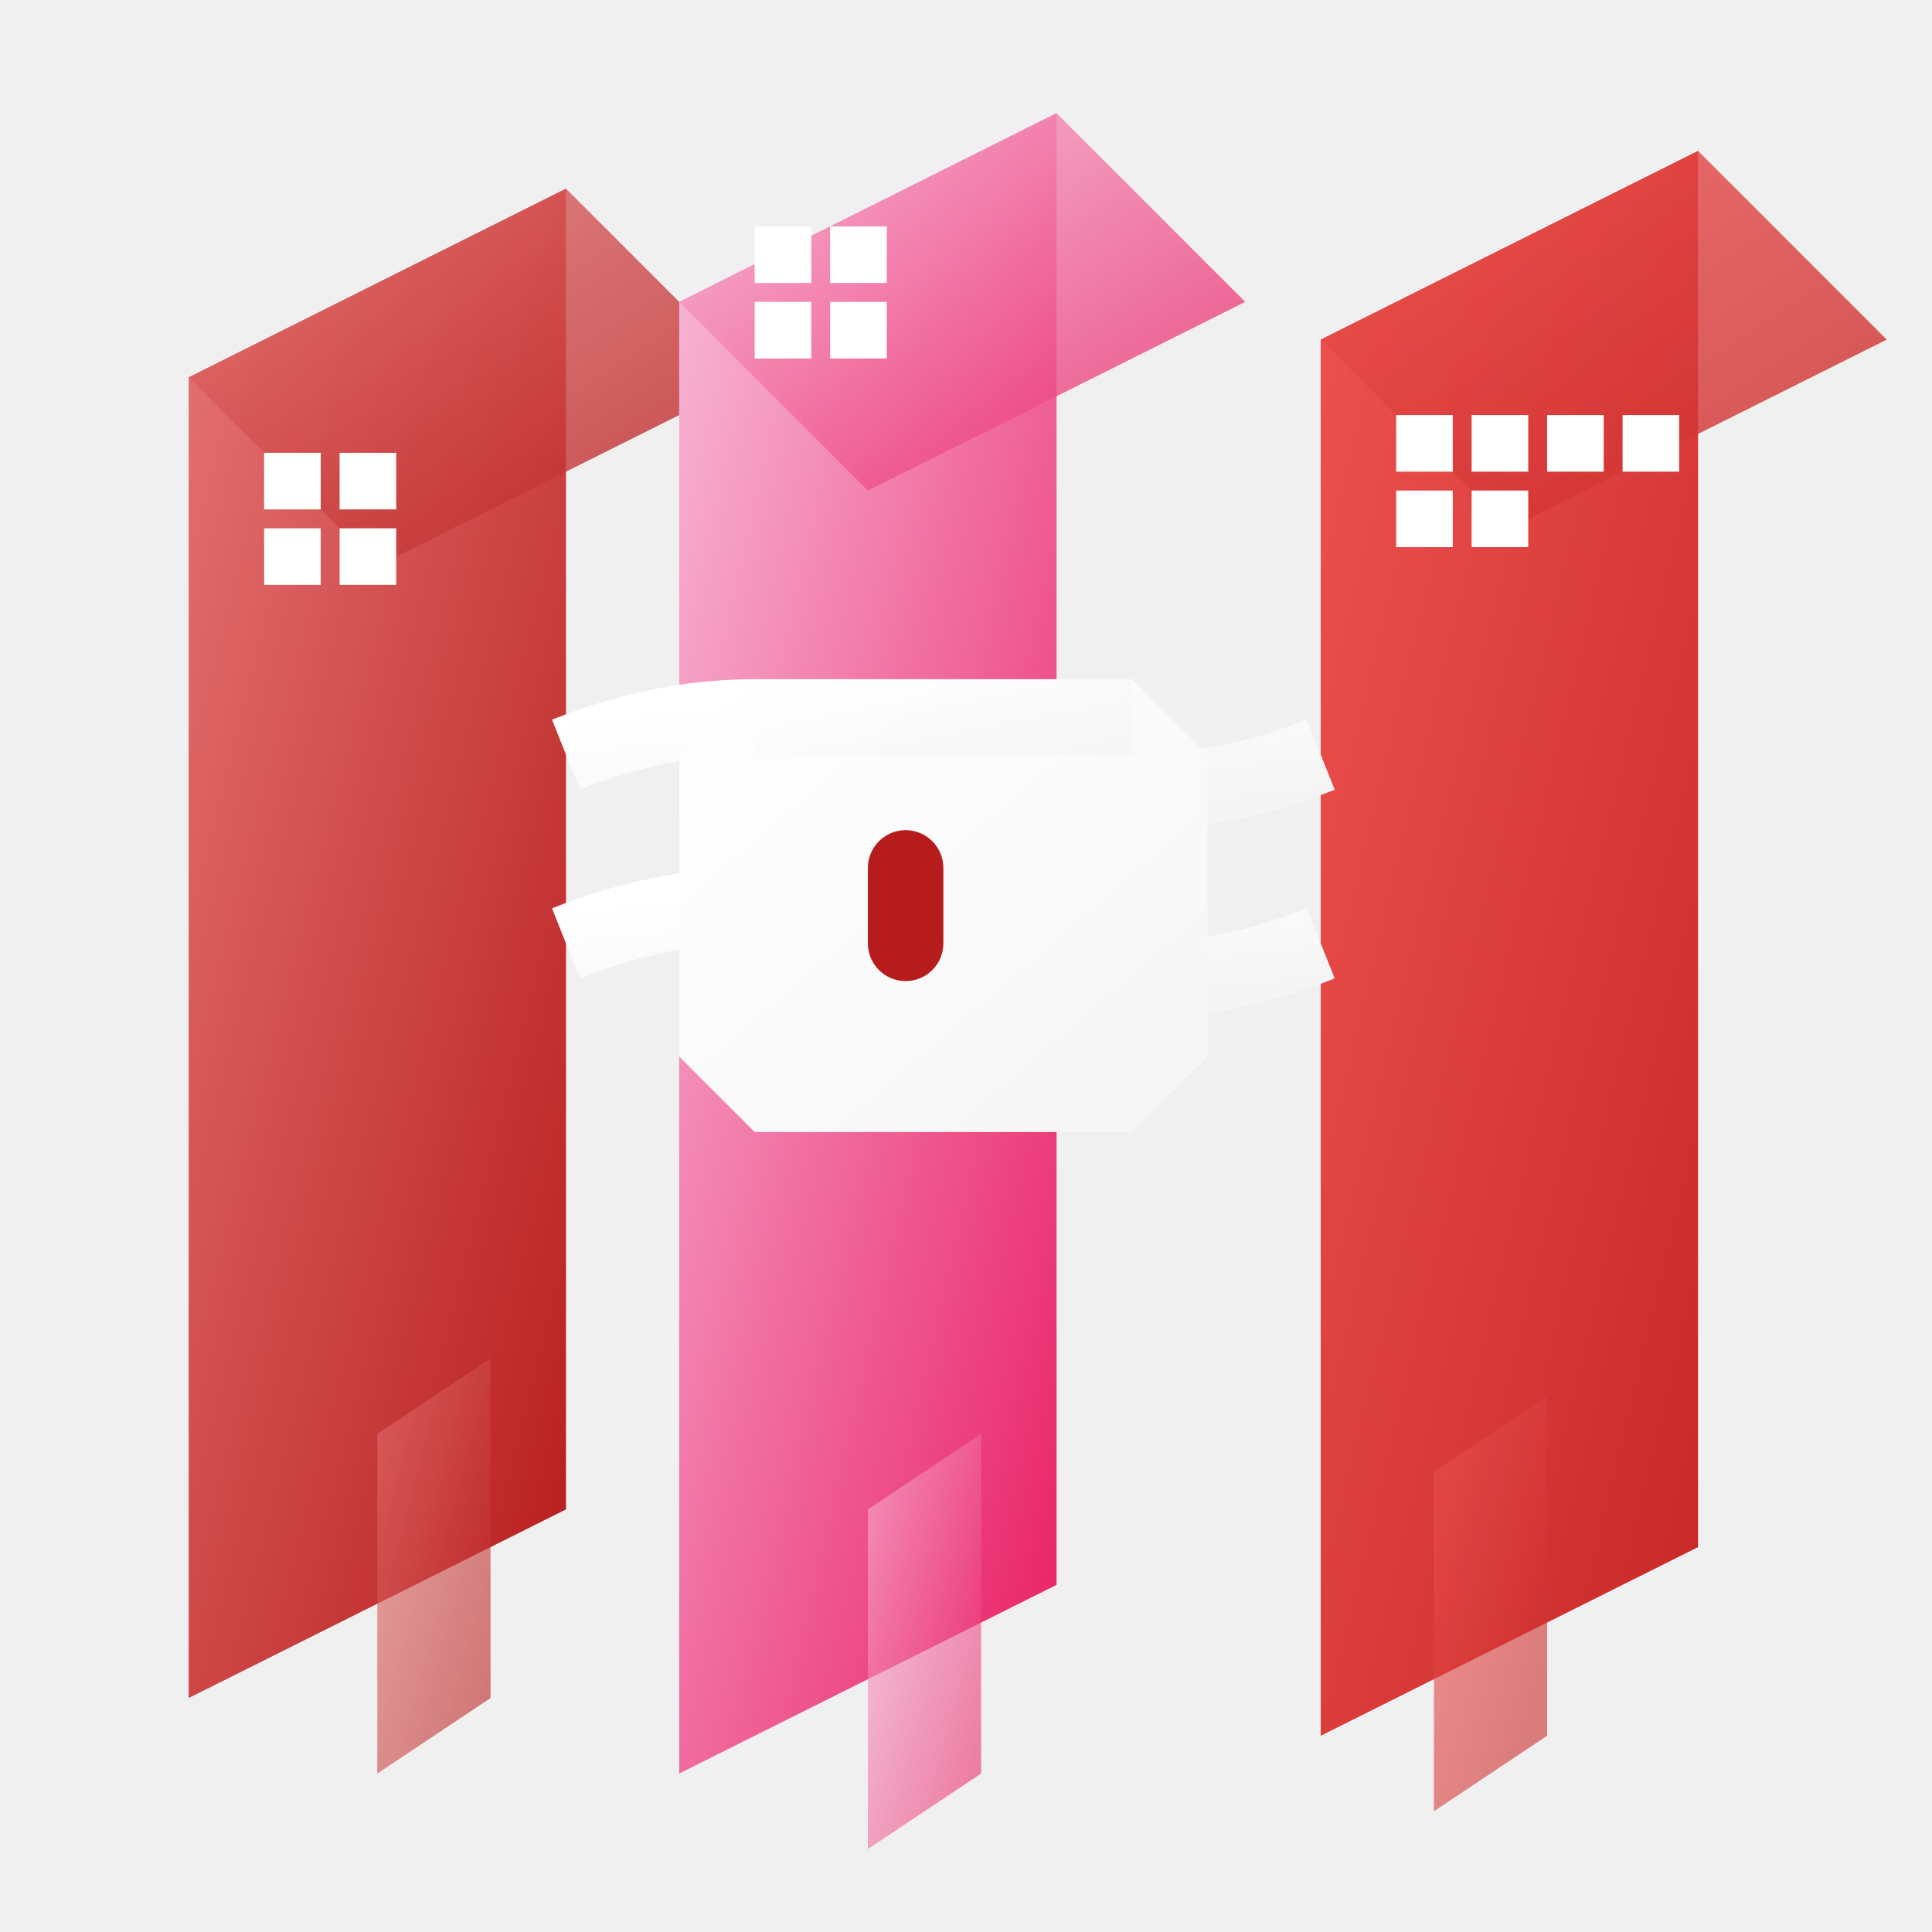
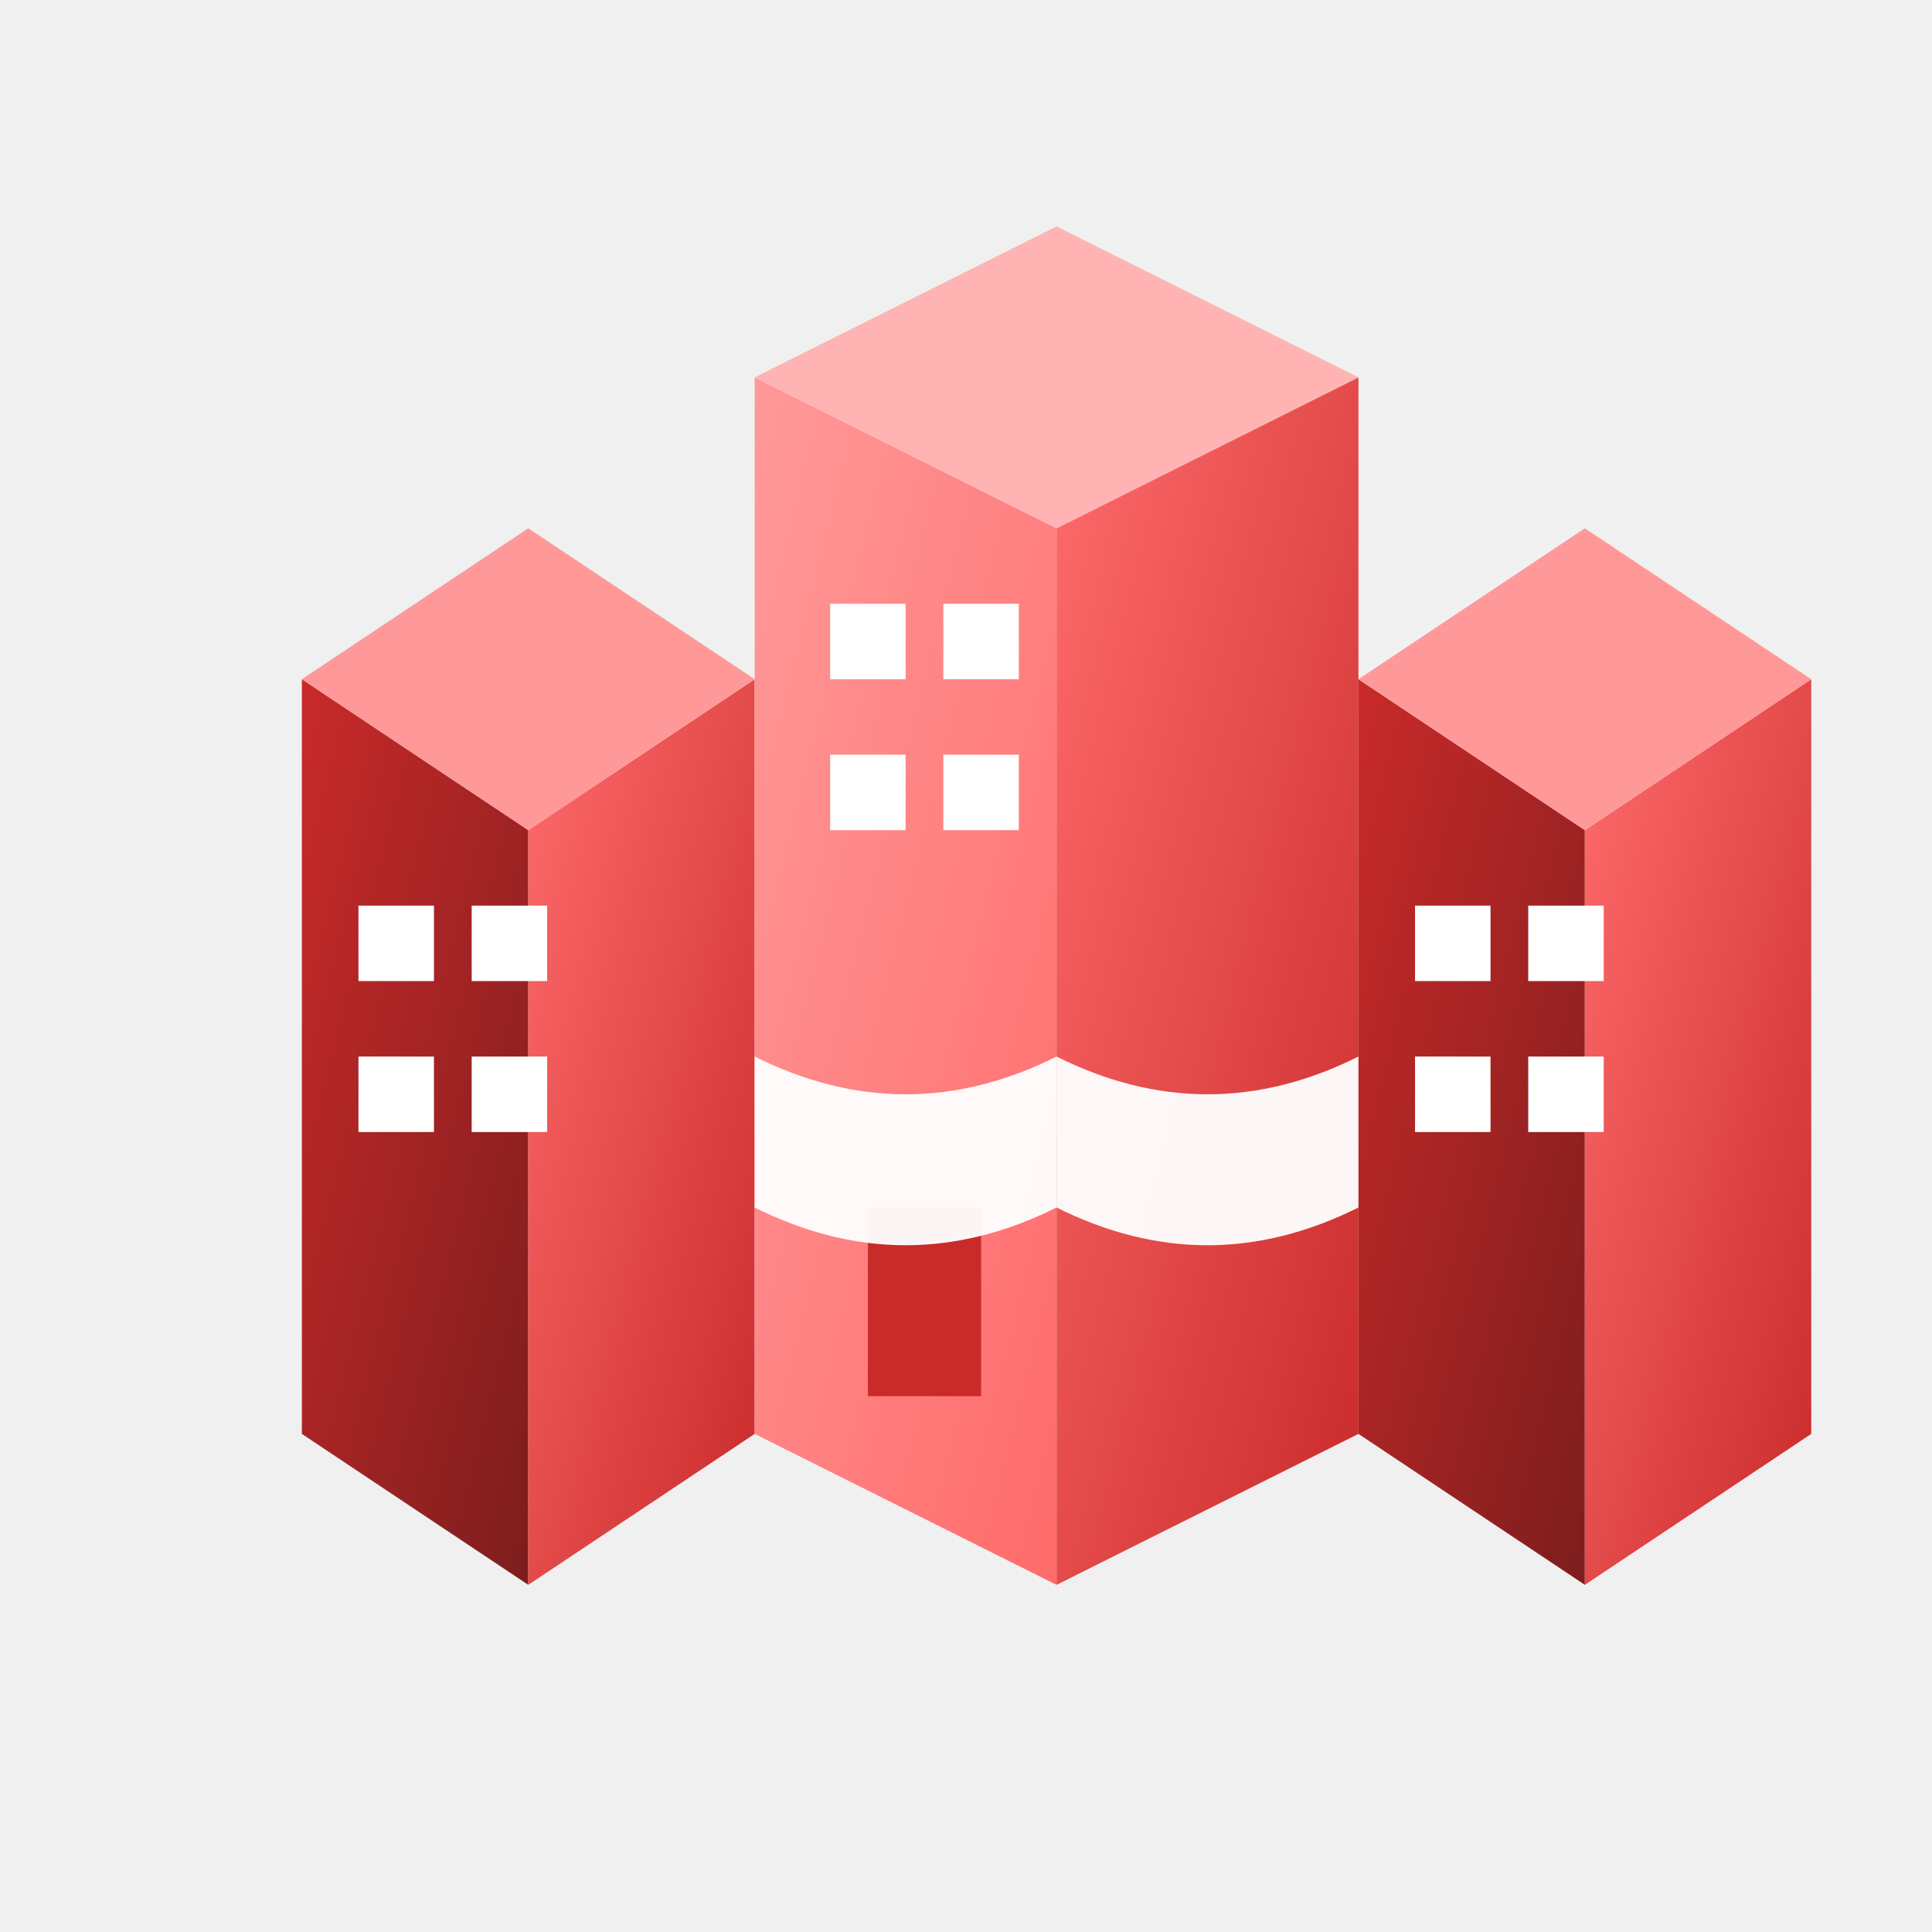
- <svg xmlns="http://www.w3.org/2000/svg" width="512" height="512" viewBox="0 0 512 512" fill="none">
+ <svg xmlns="http://www.w3.org/2000/svg" viewBox="0 0 512 512">
  <defs>
-     <linearGradient id="building1" x1="0%" y1="0%" x2="100%" y2="100%">
-       <stop offset="0%" style="stop-color:#E57373;stop-opacity:1" />
-       <stop offset="100%" style="stop-color:#B71C1C;stop-opacity:1" />
+     <linearGradient id="redGradient" x1="0%" y1="0%" x2="100%" y2="100%">
+       <stop offset="0%" style="stop-color:#FF6B6B;stop-opacity:1" />
+       <stop offset="100%" style="stop-color:#C92A2A;stop-opacity:1" />
    </linearGradient>
-     <linearGradient id="building2" x1="0%" y1="0%" x2="100%" y2="100%">
-       <stop offset="0%" style="stop-color:#F8BBD9;stop-opacity:1" />
-       <stop offset="100%" style="stop-color:#E91E63;stop-opacity:1" />
+     <linearGradient id="pinkGradient" x1="0%" y1="0%" x2="100%" y2="100%">
+       <stop offset="0%" style="stop-color:#FF9999;stop-opacity:1" />
+       <stop offset="100%" style="stop-color:#FF6B6B;stop-opacity:1" />
    </linearGradient>
-     <linearGradient id="building3" x1="0%" y1="0%" x2="100%" y2="100%">
-       <stop offset="0%" style="stop-color:#EF5350;stop-opacity:1" />
-       <stop offset="100%" style="stop-color:#C62828;stop-opacity:1" />
-     </linearGradient>
-     <linearGradient id="connector" x1="0%" y1="0%" x2="100%" y2="100%">
-       <stop offset="0%" style="stop-color:#FFFFFF;stop-opacity:1" />
-       <stop offset="100%" style="stop-color:#F5F5F5;stop-opacity:1" />
+     <linearGradient id="darkRedGradient" x1="0%" y1="0%" x2="100%" y2="100%">
+       <stop offset="0%" style="stop-color:#C92A2A;stop-opacity:1" />
+       <stop offset="100%" style="stop-color:#7D1D1D;stop-opacity:1" />
    </linearGradient>
  </defs>
-   <polygon points="50,100 150,50 150,400 50,450" fill="url(#building1)" />
-   <polygon points="50,100 150,50 200,100 100,150" fill="url(#building1)" opacity="0.8" />
-   <rect x="70" y="120" width="15" height="15" fill="white" />
-   <rect x="90" y="120" width="15" height="15" fill="white" />
-   <rect x="70" y="140" width="15" height="15" fill="white" />
-   <rect x="90" y="140" width="15" height="15" fill="white" />
-   <polygon points="180,80 280,30 280,420 180,470" fill="url(#building2)" />
-   <polygon points="180,80 280,30 330,80 230,130" fill="url(#building2)" opacity="0.8" />
-   <rect x="200" y="60" width="15" height="15" fill="white" />
-   <rect x="220" y="60" width="15" height="15" fill="white" />
-   <rect x="200" y="80" width="15" height="15" fill="white" />
-   <rect x="220" y="80" width="15" height="15" fill="white" />
-   <polygon points="350,90 450,40 450,410 350,460" fill="url(#building3)" />
-   <polygon points="350,90 450,40 500,90 400,140" fill="url(#building3)" opacity="0.8" />
-   <rect x="370" y="110" width="15" height="15" fill="white" />
-   <rect x="390" y="110" width="15" height="15" fill="white" />
-   <rect x="410" y="110" width="15" height="15" fill="white" />
-   <rect x="430" y="110" width="15" height="15" fill="white" />
-   <rect x="370" y="130" width="15" height="15" fill="white" />
-   <rect x="390" y="130" width="15" height="15" fill="white" />
-   <path d="M150,200 Q200,180 250,200 Q300,220 350,200" stroke="url(#connector)" stroke-width="20" fill="none" />
-   <path d="M150,250 Q200,230 250,250 Q300,270 350,250" stroke="url(#connector)" stroke-width="20" fill="none" />
-   <polygon points="200,180 300,180 320,200 320,280 300,300 200,300 180,280 180,200" fill="url(#connector)" />
-   <polygon points="200,180 300,180 300,200 200,200" fill="url(#connector)" opacity="0.8" />
-   <rect x="230" y="220" width="20" height="40" rx="10" fill="#B71C1C" />
-   <polygon points="100,380 130,360 130,450 100,470" fill="url(#building1)" opacity="0.6" />
-   <polygon points="230,400 260,380 260,470 230,490" fill="url(#building2)" opacity="0.6" />
-   <polygon points="380,390 410,370 410,460 380,480" fill="url(#building3)" opacity="0.6" />
+   <g id="left-building">
+     <polygon points="80,180 80,380 140,420 140,220" fill="url(#darkRedGradient)" />
+     <polygon points="140,220 140,420 200,380 200,180" fill="url(#redGradient)" />
+     <polygon points="80,180 140,220 200,180 140,140" fill="#FF9999" />
+     <rect x="95" y="240" width="20" height="20" fill="white" />
+     <rect x="125" y="240" width="20" height="20" fill="white" />
+     <rect x="95" y="280" width="20" height="20" fill="white" />
+     <rect x="125" y="280" width="20" height="20" fill="white" />
+   </g>
+   <g id="center-building">
+     <polygon points="200,100 200,380 280,420 280,140" fill="url(#pinkGradient)" />
+     <polygon points="280,140 280,420 360,380 360,100" fill="url(#redGradient)" />
+     <polygon points="200,100 280,140 360,100 280,60" fill="#FFB3B3" />
+     <rect x="220" y="160" width="20" height="20" fill="white" />
+     <rect x="250" y="160" width="20" height="20" fill="white" />
+     <rect x="220" y="200" width="20" height="20" fill="white" />
+     <rect x="250" y="200" width="20" height="20" fill="white" />
+     <rect x="230" y="320" width="30" height="50" fill="#C92A2A" />
+   </g>
+   <g id="right-building">
+     <polygon points="360,180 360,380 420,420 420,220" fill="url(#darkRedGradient)" />
+     <polygon points="420,220 420,420 480,380 480,180" fill="url(#redGradient)" />
+     <polygon points="360,180 420,220 480,180 420,140" fill="#FF9999" />
+     <rect x="375" y="240" width="20" height="20" fill="white" />
+     <rect x="405" y="240" width="20" height="20" fill="white" />
+     <rect x="375" y="280" width="20" height="20" fill="white" />
+     <rect x="405" y="280" width="20" height="20" fill="white" />
+   </g>
+   <g id="connectors" fill="white" opacity="0.95">
+     <path d="M 200 280 Q 240 300 280 280 L 280 320 Q 240 340 200 320 Z" fill="white" />
+     <path d="M 280 280 Q 320 300 360 280 L 360 320 Q 320 340 280 320 Z" fill="white" />
+   </g>
</svg>
